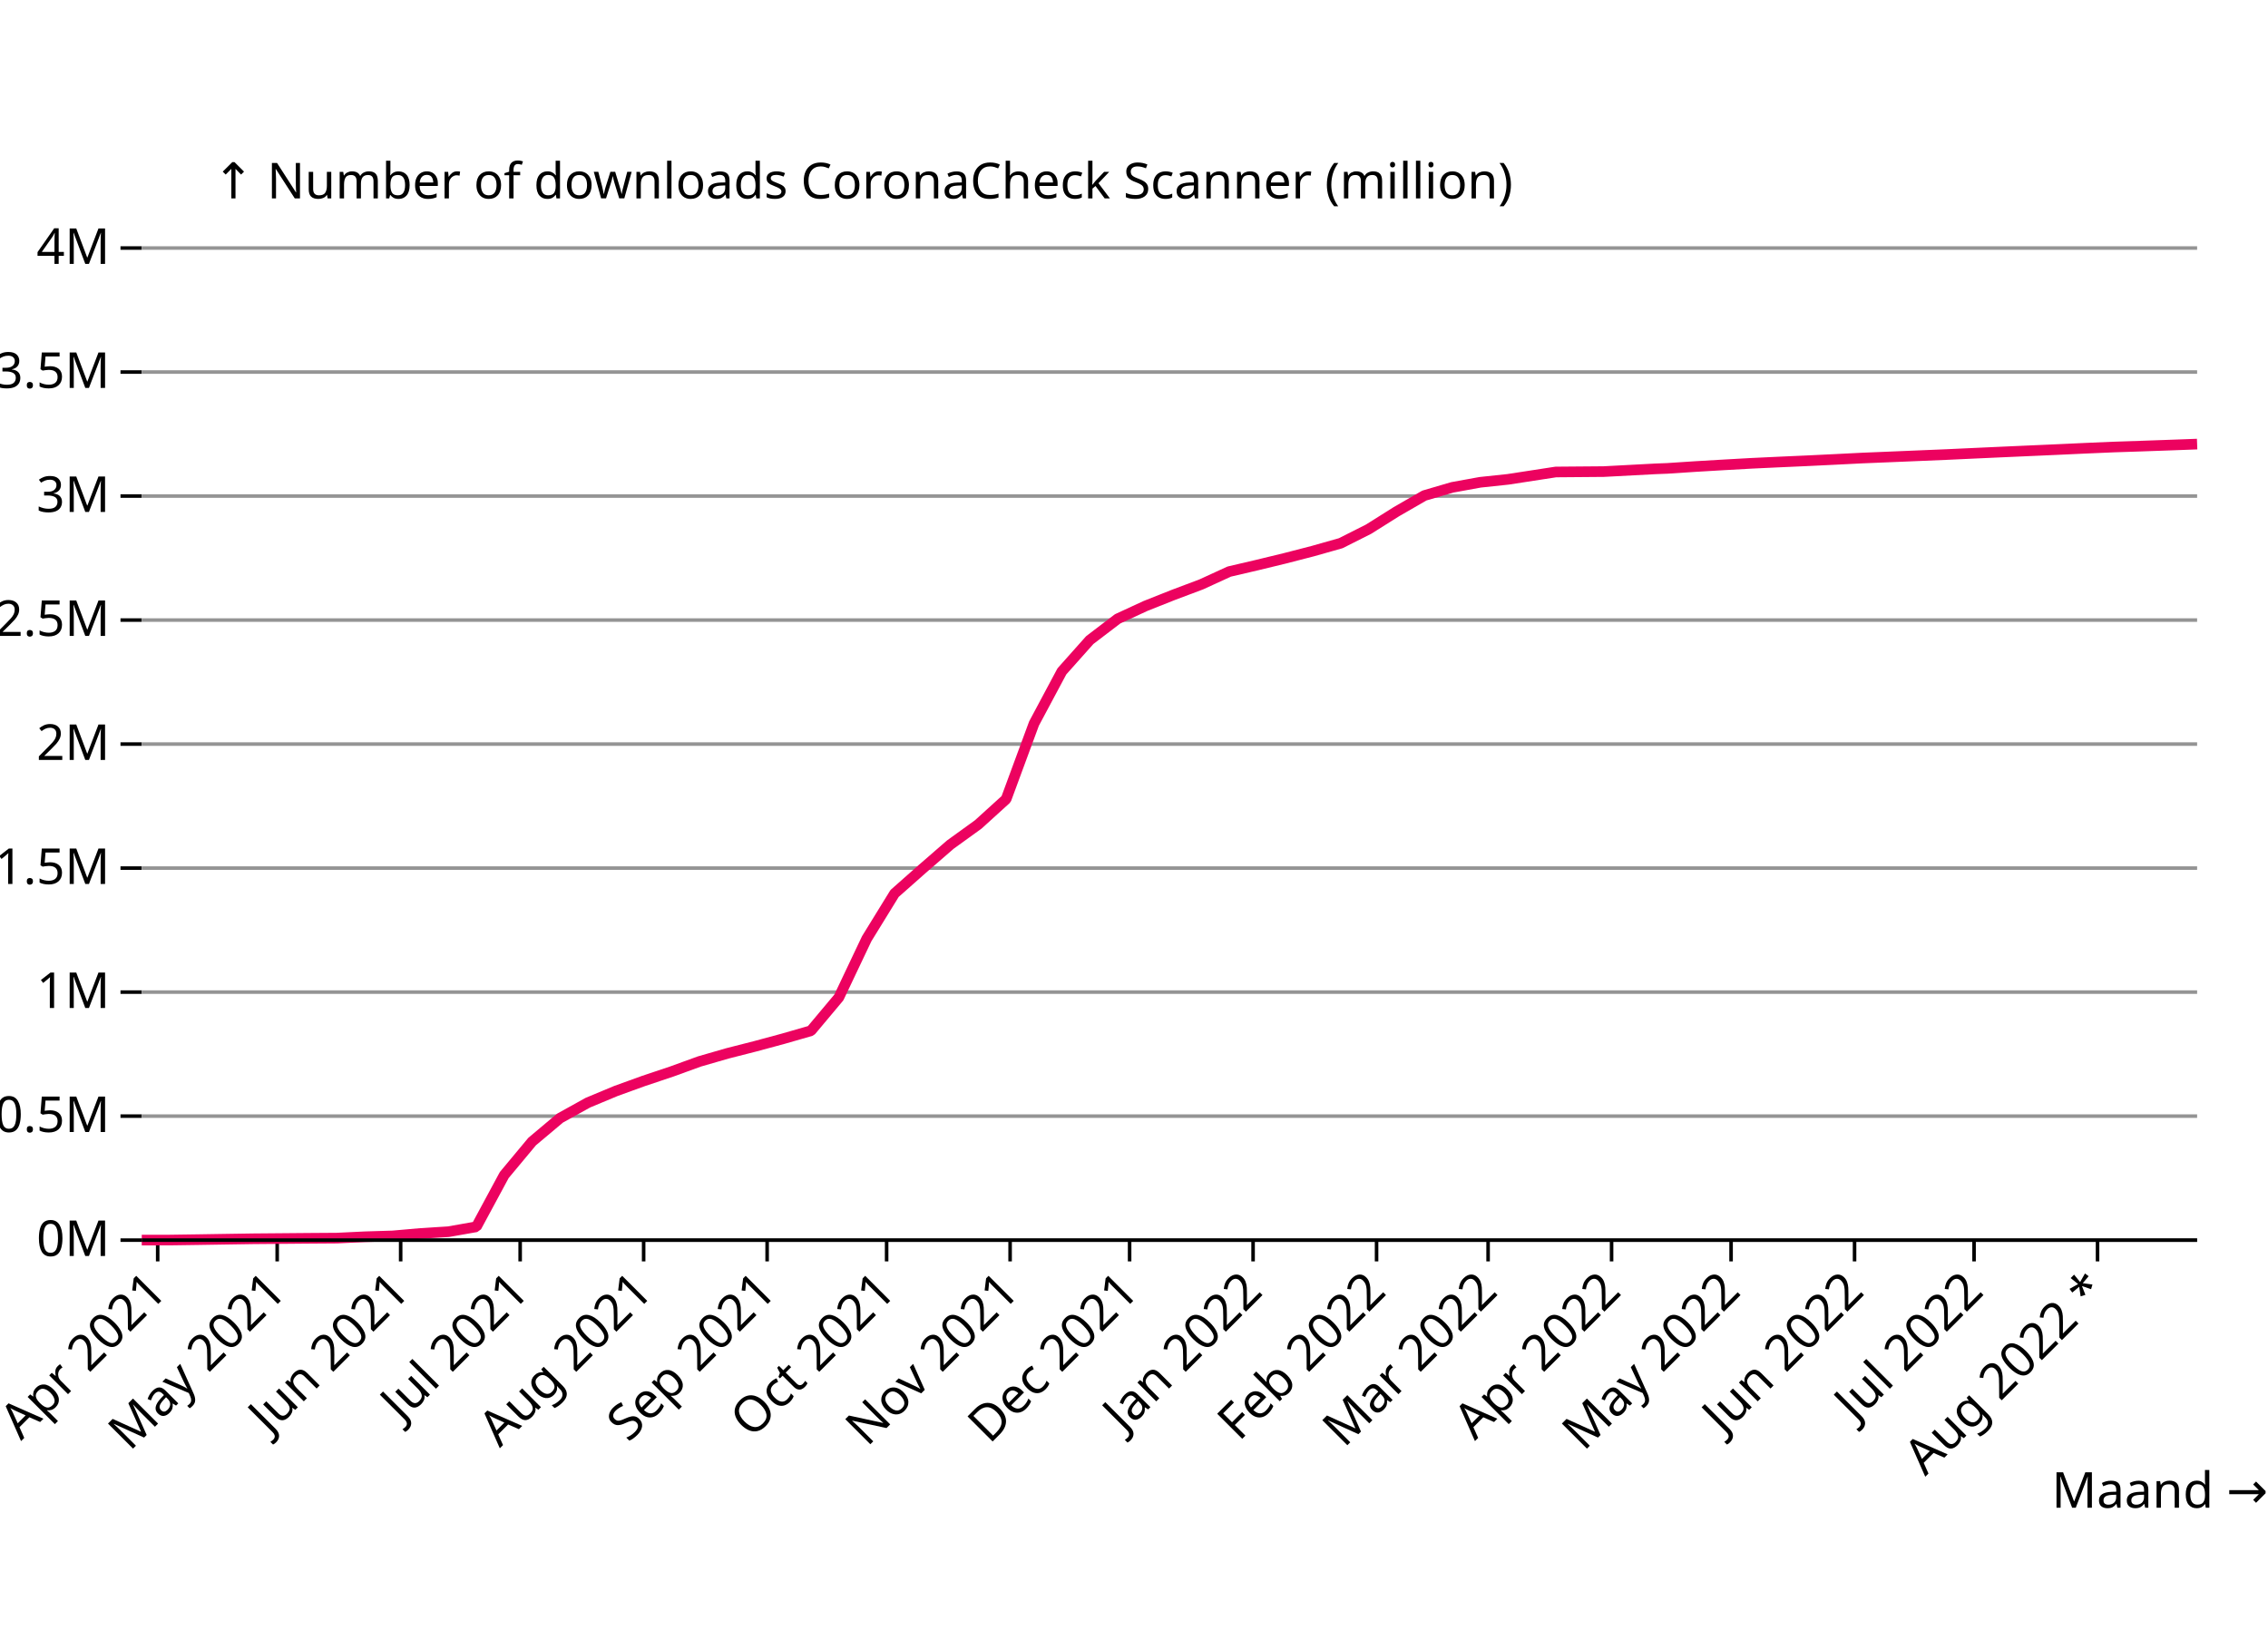
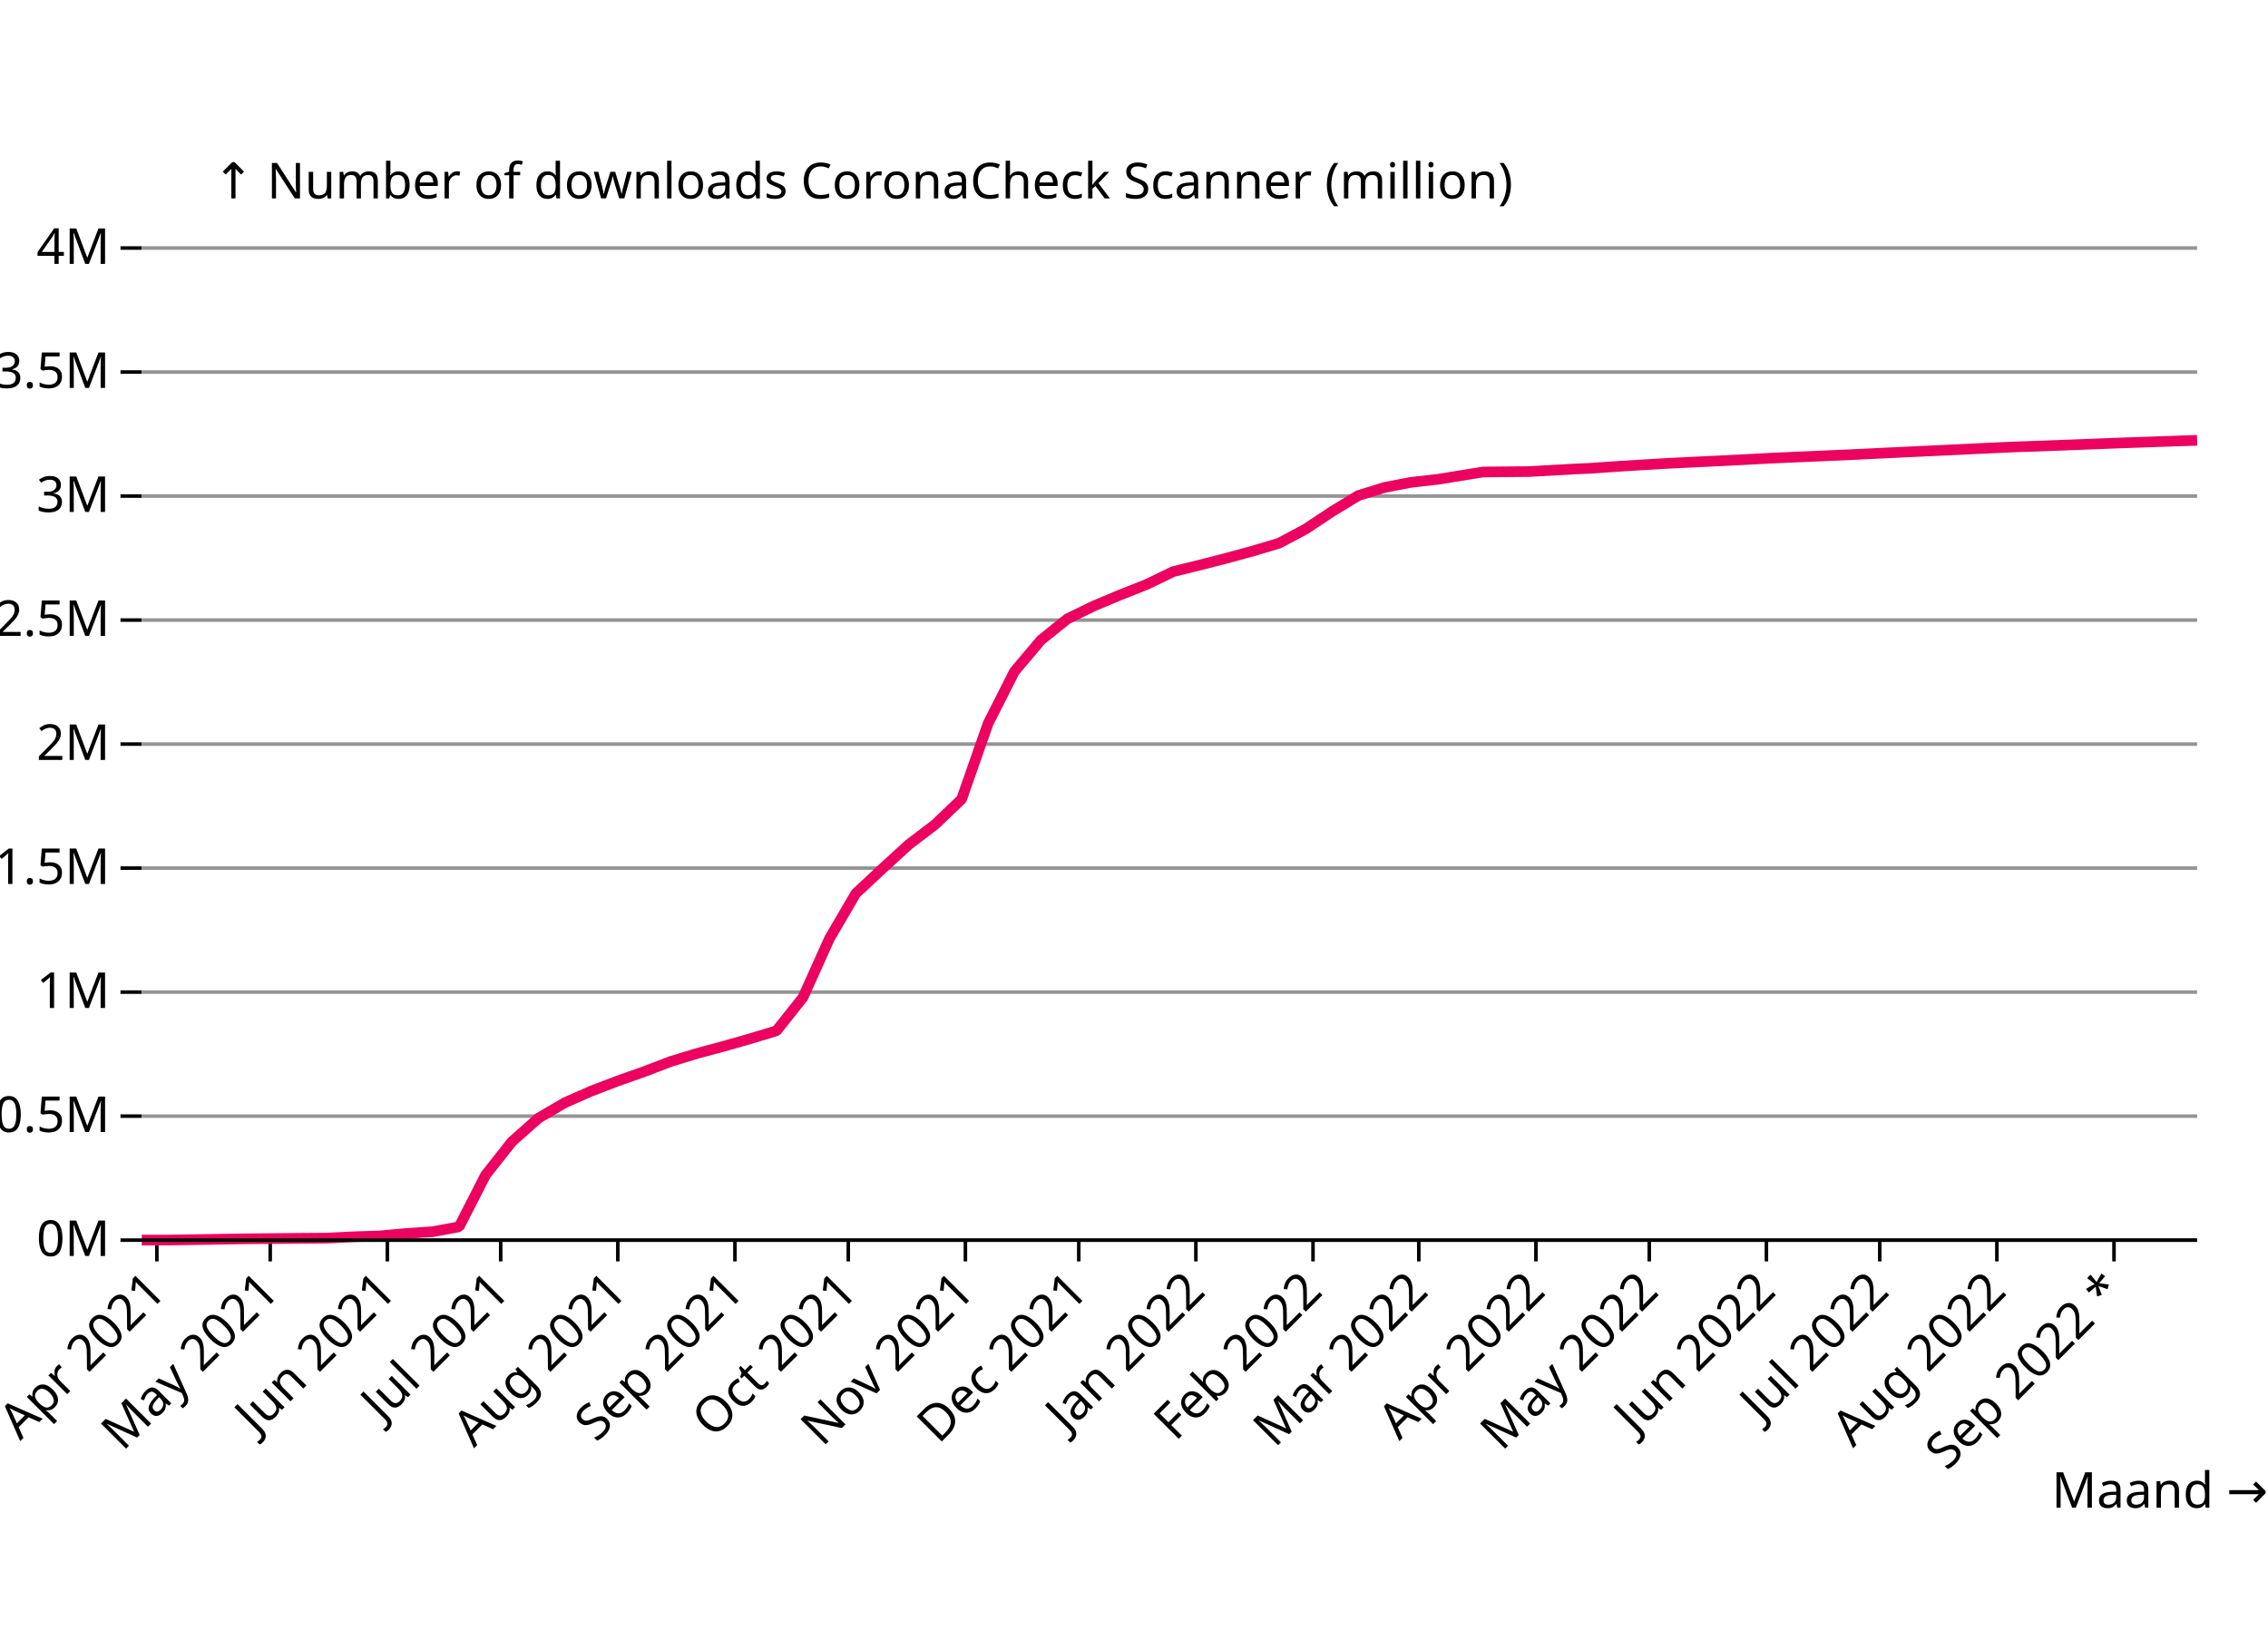
<svg xmlns="http://www.w3.org/2000/svg" class="plot" fill="currentColor" text-anchor="middle" width="640" height="460" viewBox="0 0 640 400" style="font-family: 'RO Sans', sans-serif; font-size: 14px;">
  <style>
        line[stroke-opacity] {
            stroke-opacity: 1;
            stroke: #949494;
        }
</style>
  <g transform="translate(40,0)" fill="none" text-anchor="end">
    <g class="tick" opacity="1" transform="translate(0,320)">
      <line stroke="currentColor" x2="-6" />
      <line stroke="currentColor" x2="580" stroke-opacity="0.1" />
      <text fill="currentColor" x="-9" dy="0.32em">0M</text>
    </g>
    <g class="tick" opacity="1" transform="translate(0,285)">
      <line stroke="currentColor" x2="-6" />
      <line stroke="currentColor" x2="580" stroke-opacity="0.1" />
      <text fill="currentColor" x="-9" dy="0.32em">0.5M</text>
    </g>
    <g class="tick" opacity="1" transform="translate(0,250)">
      <line stroke="currentColor" x2="-6" />
      <line stroke="currentColor" x2="580" stroke-opacity="0.1" />
      <text fill="currentColor" x="-9" dy="0.32em">1M</text>
    </g>
    <g class="tick" opacity="1" transform="translate(0,215)">
      <line stroke="currentColor" x2="-6" />
      <line stroke="currentColor" x2="580" stroke-opacity="0.1" />
      <text fill="currentColor" x="-9" dy="0.32em">1.5M</text>
    </g>
    <g class="tick" opacity="1" transform="translate(0,180)">
      <line stroke="currentColor" x2="-6" />
      <line stroke="currentColor" x2="580" stroke-opacity="0.1" />
      <text fill="currentColor" x="-9" dy="0.32em">2M</text>
    </g>
    <g class="tick" opacity="1" transform="translate(0,145)">
      <line stroke="currentColor" x2="-6" />
      <line stroke="currentColor" x2="580" stroke-opacity="0.1" />
      <text fill="currentColor" x="-9" dy="0.32em">2.5M</text>
    </g>
    <g class="tick" opacity="1" transform="translate(0,110)">
      <line stroke="currentColor" x2="-6" />
      <line stroke="currentColor" x2="580" stroke-opacity="0.1" />
      <text fill="currentColor" x="-9" dy="0.32em">3M</text>
    </g>
    <g class="tick" opacity="1" transform="translate(0,75)">
      <line stroke="currentColor" x2="-6" />
      <line stroke="currentColor" x2="580" stroke-opacity="0.1" />
      <text fill="currentColor" x="-9" dy="0.32em">3.5M</text>
    </g>
    <g class="tick" opacity="1" transform="translate(0,40)">
      <line stroke="currentColor" x2="-6" />
      <line stroke="currentColor" x2="580" stroke-opacity="0.1" />
      <text fill="currentColor" x="-9" dy="0.32em">4M</text>
    </g>
    <text fill="currentColor" transform="translate(20,40)" dy="-1em" text-anchor="start">↑ Number of downloads CoronaCheck Scanner (million)</text>
  </g>
  <g transform="translate(0,320)" fill="none" text-anchor="middle">
-     <g class="tick" opacity="1" transform="translate(44.49612,0)">
+     <g class="tick" opacity="1" transform="translate(44.26471,0)">
      <line stroke="currentColor" y2="6" />
      <text fill="currentColor" dy="0.32em" transform="translate(0, 11.82843) rotate(-45)" text-anchor="end">Apr 2021</text>
    </g>
-     <g class="tick" opacity="1" transform="translate(78.21705,0)">
+     <g class="tick" opacity="1" transform="translate(76.25,0)">
      <line stroke="currentColor" y2="6" />
      <text fill="currentColor" dy="0.32em" transform="translate(0, 11.82843) rotate(-45)" text-anchor="end">May 2021</text>
    </g>
-     <g class="tick" opacity="1" transform="translate(113.062,0)">
+     <g class="tick" opacity="1" transform="translate(109.3015,0)">
      <line stroke="currentColor" y2="6" />
      <text fill="currentColor" dy="0.32em" transform="translate(0, 11.82843) rotate(-45)" text-anchor="end">Jun 2021</text>
    </g>
-     <g class="tick" opacity="1" transform="translate(146.7829,0)">
+     <g class="tick" opacity="1" transform="translate(141.2868,0)">
      <line stroke="currentColor" y2="6" />
      <text fill="currentColor" dy="0.32em" transform="translate(0, 11.82843) rotate(-45)" text-anchor="end">Jul 2021</text>
    </g>
-     <g class="tick" opacity="1" transform="translate(181.6279,0)">
+     <g class="tick" opacity="1" transform="translate(174.3382,0)">
      <line stroke="currentColor" y2="6" />
      <text fill="currentColor" dy="0.32em" transform="translate(0, 11.82843) rotate(-45)" text-anchor="end">Aug 2021</text>
    </g>
-     <g class="tick" opacity="1" transform="translate(216.4729,0)">
+     <g class="tick" opacity="1" transform="translate(207.3897,0)">
      <line stroke="currentColor" y2="6" />
      <text fill="currentColor" dy="0.32em" transform="translate(0, 11.82843) rotate(-45)" text-anchor="end">Sep 2021</text>
    </g>
-     <g class="tick" opacity="1" transform="translate(250.1938,0)">
+     <g class="tick" opacity="1" transform="translate(239.375,0)">
      <line stroke="currentColor" y2="6" />
      <text fill="currentColor" dy="0.32em" transform="translate(0, 11.82843) rotate(-45)" text-anchor="end">Oct 2021</text>
    </g>
-     <g class="tick" opacity="1" transform="translate(285.0388,0)">
+     <g class="tick" opacity="1" transform="translate(272.4265,0)">
      <line stroke="currentColor" y2="6" />
      <text fill="currentColor" dy="0.32em" transform="translate(0, 11.82843) rotate(-45)" text-anchor="end">Nov 2021</text>
    </g>
-     <g class="tick" opacity="1" transform="translate(318.7597,0)">
+     <g class="tick" opacity="1" transform="translate(304.4118,0)">
      <line stroke="currentColor" y2="6" />
      <text fill="currentColor" dy="0.32em" transform="translate(0, 11.82843) rotate(-45)" text-anchor="end">Dec 2021</text>
    </g>
-     <g class="tick" opacity="1" transform="translate(353.6047,0)">
+     <g class="tick" opacity="1" transform="translate(337.4632,0)">
      <line stroke="currentColor" y2="6" />
      <text fill="currentColor" dy="0.32em" transform="translate(0, 11.82843) rotate(-45)" text-anchor="end">Jan 2022</text>
    </g>
-     <g class="tick" opacity="1" transform="translate(388.4496,0)">
+     <g class="tick" opacity="1" transform="translate(370.5147,0)">
      <line stroke="currentColor" y2="6" />
      <text fill="currentColor" dy="0.32em" transform="translate(0, 11.82843) rotate(-45)" text-anchor="end">Feb 2022</text>
    </g>
-     <g class="tick" opacity="1" transform="translate(419.9225,0)">
+     <g class="tick" opacity="1" transform="translate(400.3676,0)">
      <line stroke="currentColor" y2="6" />
      <text fill="currentColor" dy="0.32em" transform="translate(0, 11.82843) rotate(-45)" text-anchor="end">Mar 2022</text>
    </g>
-     <g class="tick" opacity="1" transform="translate(454.7674,0)">
+     <g class="tick" opacity="1" transform="translate(433.4191,0)">
      <line stroke="currentColor" y2="6" />
      <text fill="currentColor" dy="0.32em" transform="translate(0, 11.82843) rotate(-45)" text-anchor="end">Apr 2022</text>
    </g>
-     <g class="tick" opacity="1" transform="translate(488.4884,0)">
+     <g class="tick" opacity="1" transform="translate(465.4044,0)">
      <line stroke="currentColor" y2="6" />
      <text fill="currentColor" dy="0.32em" transform="translate(0, 11.82843) rotate(-45)" text-anchor="end">May 2022</text>
    </g>
-     <g class="tick" opacity="1" transform="translate(523.3333,0)">
+     <g class="tick" opacity="1" transform="translate(498.4559,0)">
      <line stroke="currentColor" y2="6" />
      <text fill="currentColor" dy="0.32em" transform="translate(0, 11.82843) rotate(-45)" text-anchor="end">Jun 2022</text>
    </g>
-     <g class="tick" opacity="1" transform="translate(557.0543,0)">
+     <g class="tick" opacity="1" transform="translate(530.4412,0)">
      <line stroke="currentColor" y2="6" />
      <text fill="currentColor" dy="0.32em" transform="translate(0, 11.82843) rotate(-45)" text-anchor="end">Jul 2022</text>
    </g>
-     <g class="tick" opacity="1" transform="translate(591.8992,0)">
+     <g class="tick" opacity="1" transform="translate(563.4926,0)">
      <line stroke="currentColor" y2="6" />
-       <text fill="currentColor" dy="0.32em" transform="translate(0, 11.82843) rotate(-45)" text-anchor="end">Aug 2022 *</text>
+       <text fill="currentColor" dy="0.32em" transform="translate(0, 11.82843) rotate(-45)" text-anchor="end">Aug 2022</text>
+     </g>
+     <g class="tick" opacity="1" transform="translate(596.5441,0)">
+       <line stroke="currentColor" y2="6" />
+       <text fill="currentColor" dy="0.32em" transform="translate(0, 11.82843) rotate(-45)" text-anchor="end">Sep 2022 *</text>
    </g>
    <text fill="currentColor" transform="translate(640,80)" dy="-0.32em" text-anchor="end">Maand →</text>
  </g>
  <g fill="none" stroke="#ec025f" stroke-width="3" stroke-miterlimit="1">
-     <path d="M40,319.983L47.868,319.977L55.736,319.865L63.605,319.739L71.473,319.618L79.341,319.552L87.209,319.484L95.078,319.43L102.946,319.05L110.814,318.809L118.682,318.117L126.55,317.623L134.419,316.233L142.287,301.636L150.155,292.184L158.023,285.571L165.891,281.205L173.76,277.922L181.628,275.071L189.496,272.438L197.364,269.579L205.233,267.305L213.101,265.298L220.969,263.173L228.837,260.909L236.705,251.522L244.574,234.934L252.442,222.156L260.31,215.192L268.178,208.365L276.047,202.681L283.915,195.536L291.783,174.21L299.651,159.478L307.519,150.648L315.388,144.649L323.256,141.014L331.124,137.89L338.992,134.931L346.86,131.32L354.729,129.481L362.597,127.573L370.465,125.541L378.333,123.313L386.202,119.345L394.07,114.395L394.07,114.395L401.938,109.856L409.806,107.551L417.674,106.118L425.543,105.283L439.031,103.207L452.519,103.097L467.132,102.323L470.504,102.192L478.372,101.673L486.24,101.209L494.109,100.767L501.977,100.396L509.845,100.045L517.713,99.664L525.581,99.269L533.45,98.946L541.318,98.618L549.186,98.289L557.054,97.925L564.922,97.566L572.791,97.217L580.659,96.868L588.527,96.504L596.395,96.166L604.264,95.905L612.132,95.627L620,95.335" />
+     <path d="M40,319.983L47.463,319.977L54.926,319.865L62.39,319.739L69.853,319.618L77.316,319.552L84.779,319.484L92.243,319.43L99.706,319.05L107.169,318.809L114.632,318.117L122.096,317.623L129.559,316.233L137.022,301.636L144.485,292.184L151.949,285.571L159.412,281.205L166.875,277.922L174.338,275.071L181.801,272.438L189.265,269.579L196.728,267.305L204.191,265.298L211.654,263.173L219.118,260.909L226.581,251.522L234.044,234.934L241.507,222.156L248.971,215.192L256.434,208.365L263.897,202.681L271.36,195.536L278.824,174.21L286.287,159.478L293.75,150.648L301.213,144.649L308.676,141.014L316.14,137.89L323.603,134.931L331.066,131.32L338.529,129.481L345.993,127.573L353.456,125.541L360.919,123.313L368.382,119.345L375.846,114.395L375.846,114.395L383.309,109.856L390.772,107.551L398.235,106.118L405.699,105.283L418.493,103.207L431.287,103.097L445.147,102.323L448.346,102.192L455.809,101.673L463.272,101.209L470.735,100.767L478.199,100.396L485.662,100.045L493.125,99.664L500.588,99.269L508.051,98.946L515.515,98.618L522.978,98.289L530.441,97.925L537.904,97.566L545.368,97.217L552.831,96.868L560.294,96.504L567.757,96.166L575.221,95.905L582.684,95.627L590.147,95.334L597.61,95.044L605.074,94.784L612.537,94.523L620,94.273" />
  </g>
  <g stroke="currentColor">
    <line x1="40" x2="620" y1="320" y2="320" />
  </g>
</svg>
